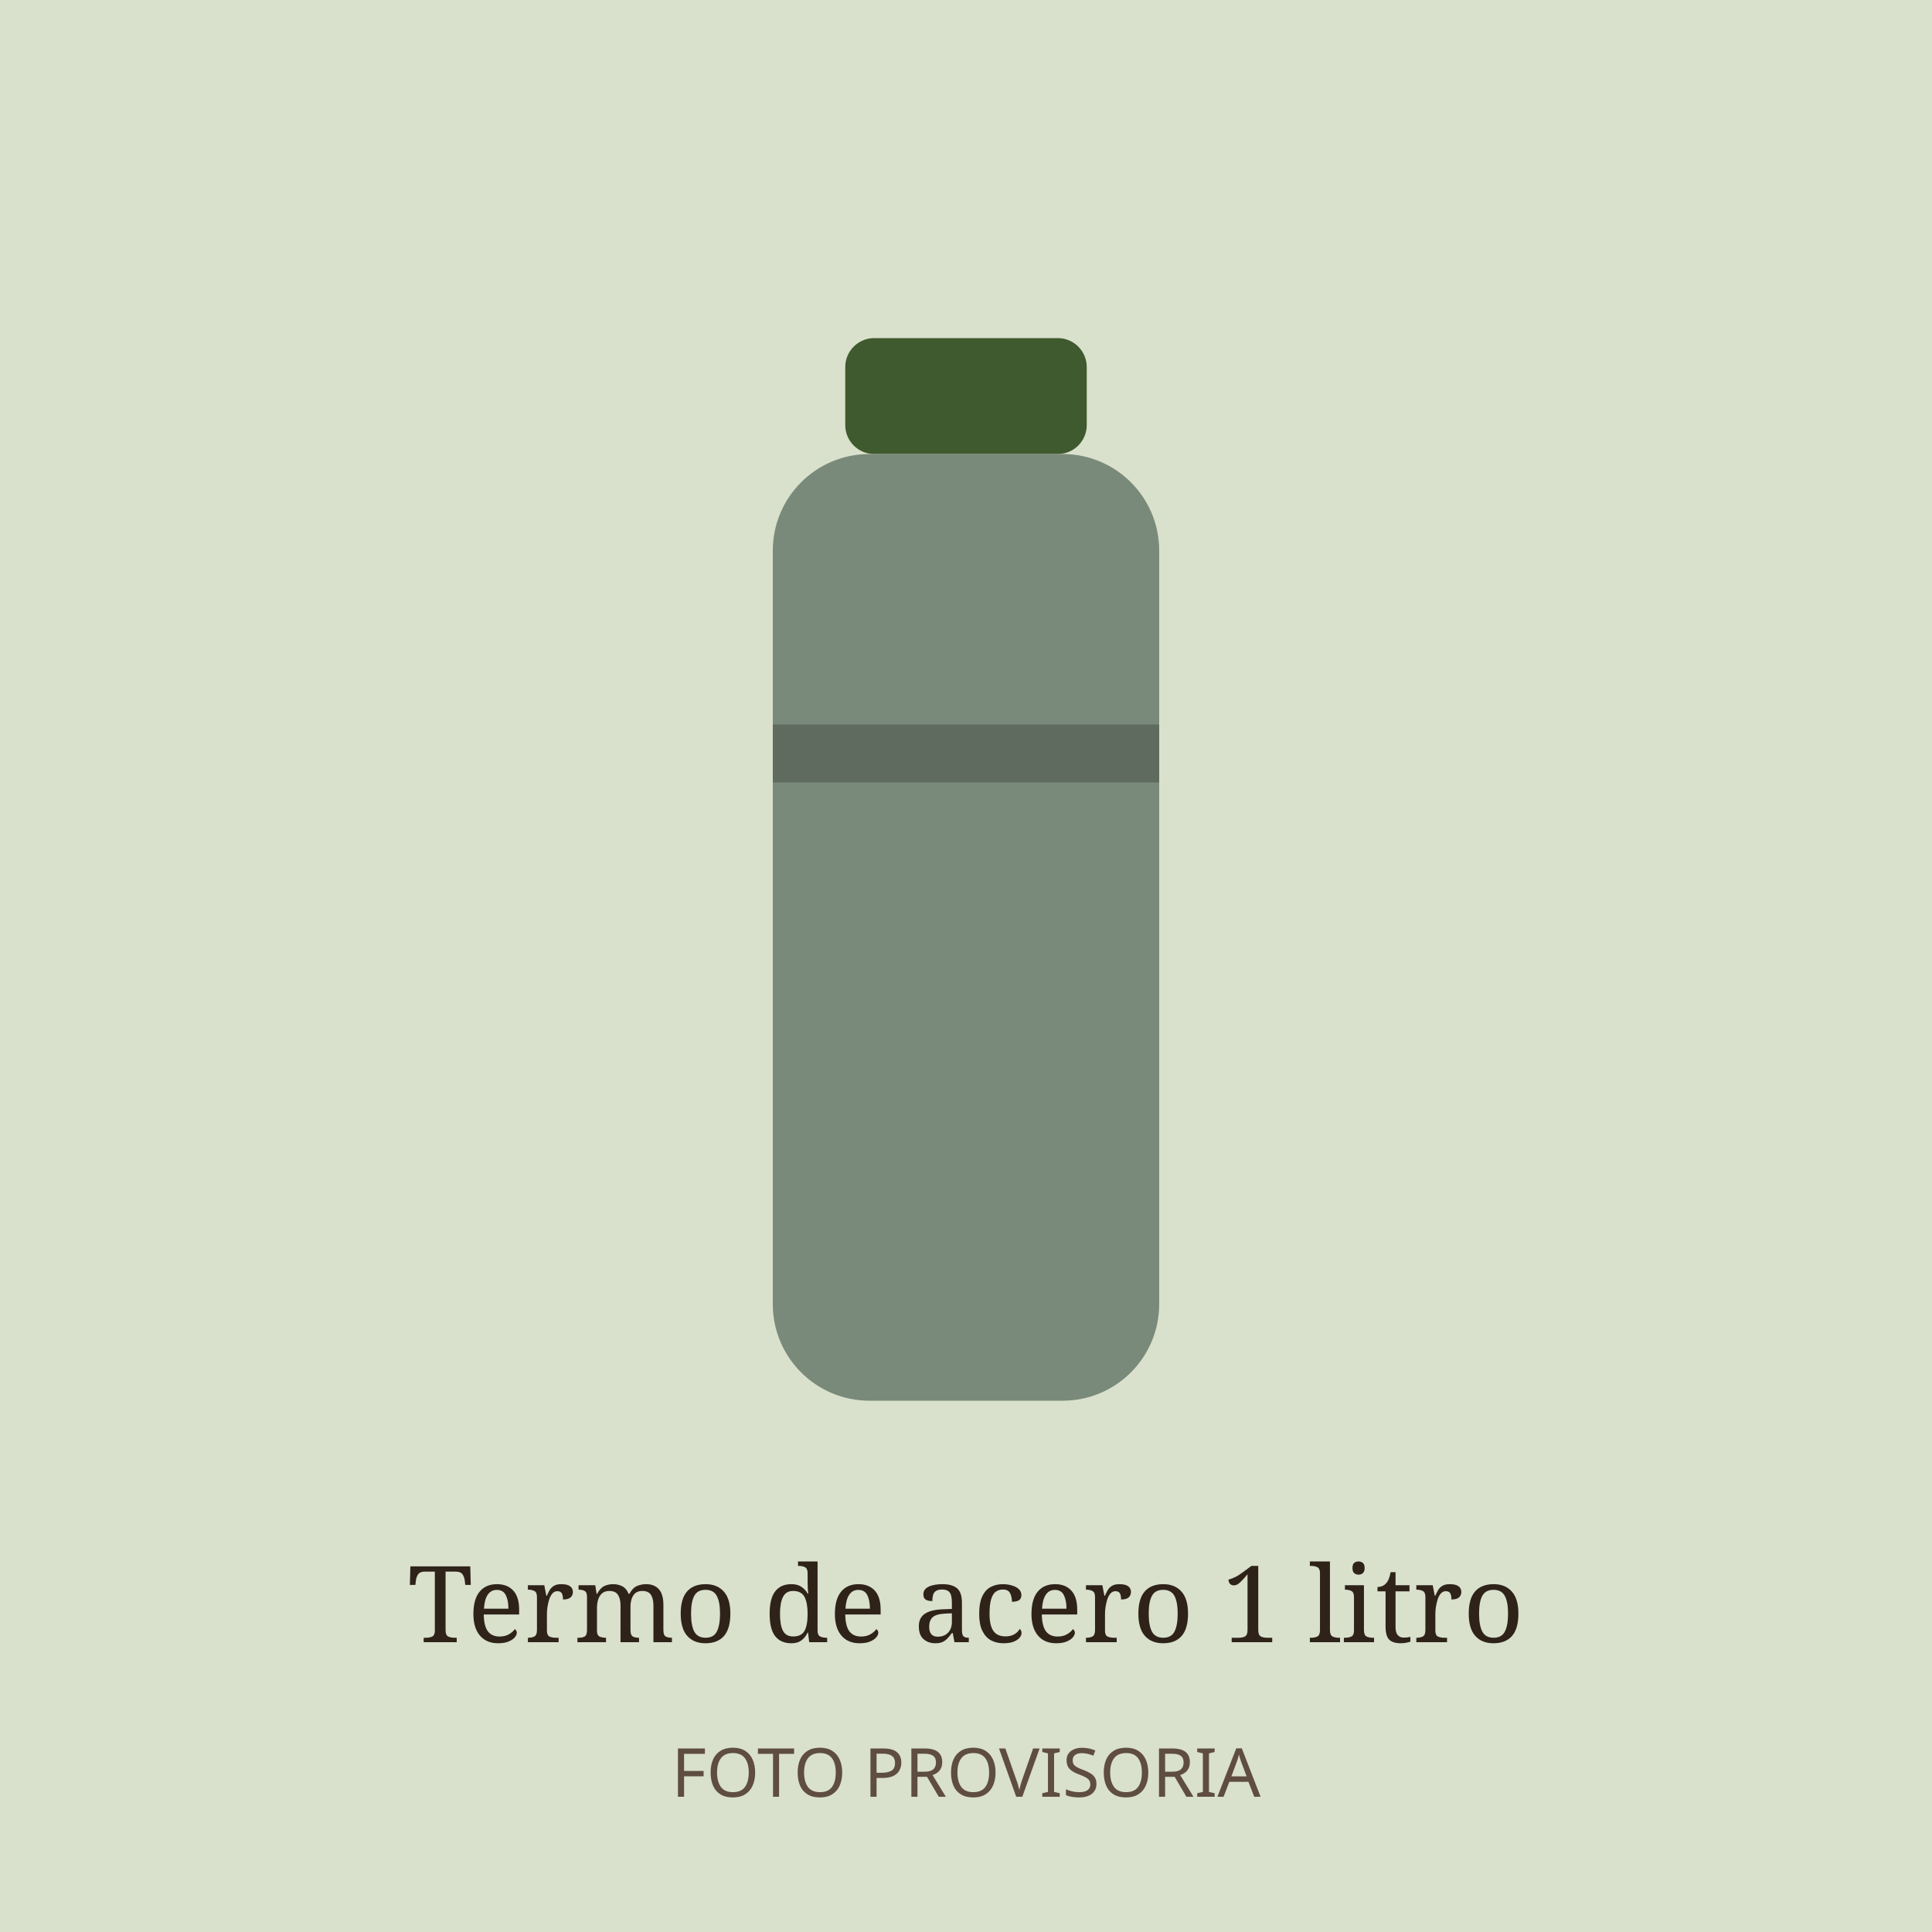
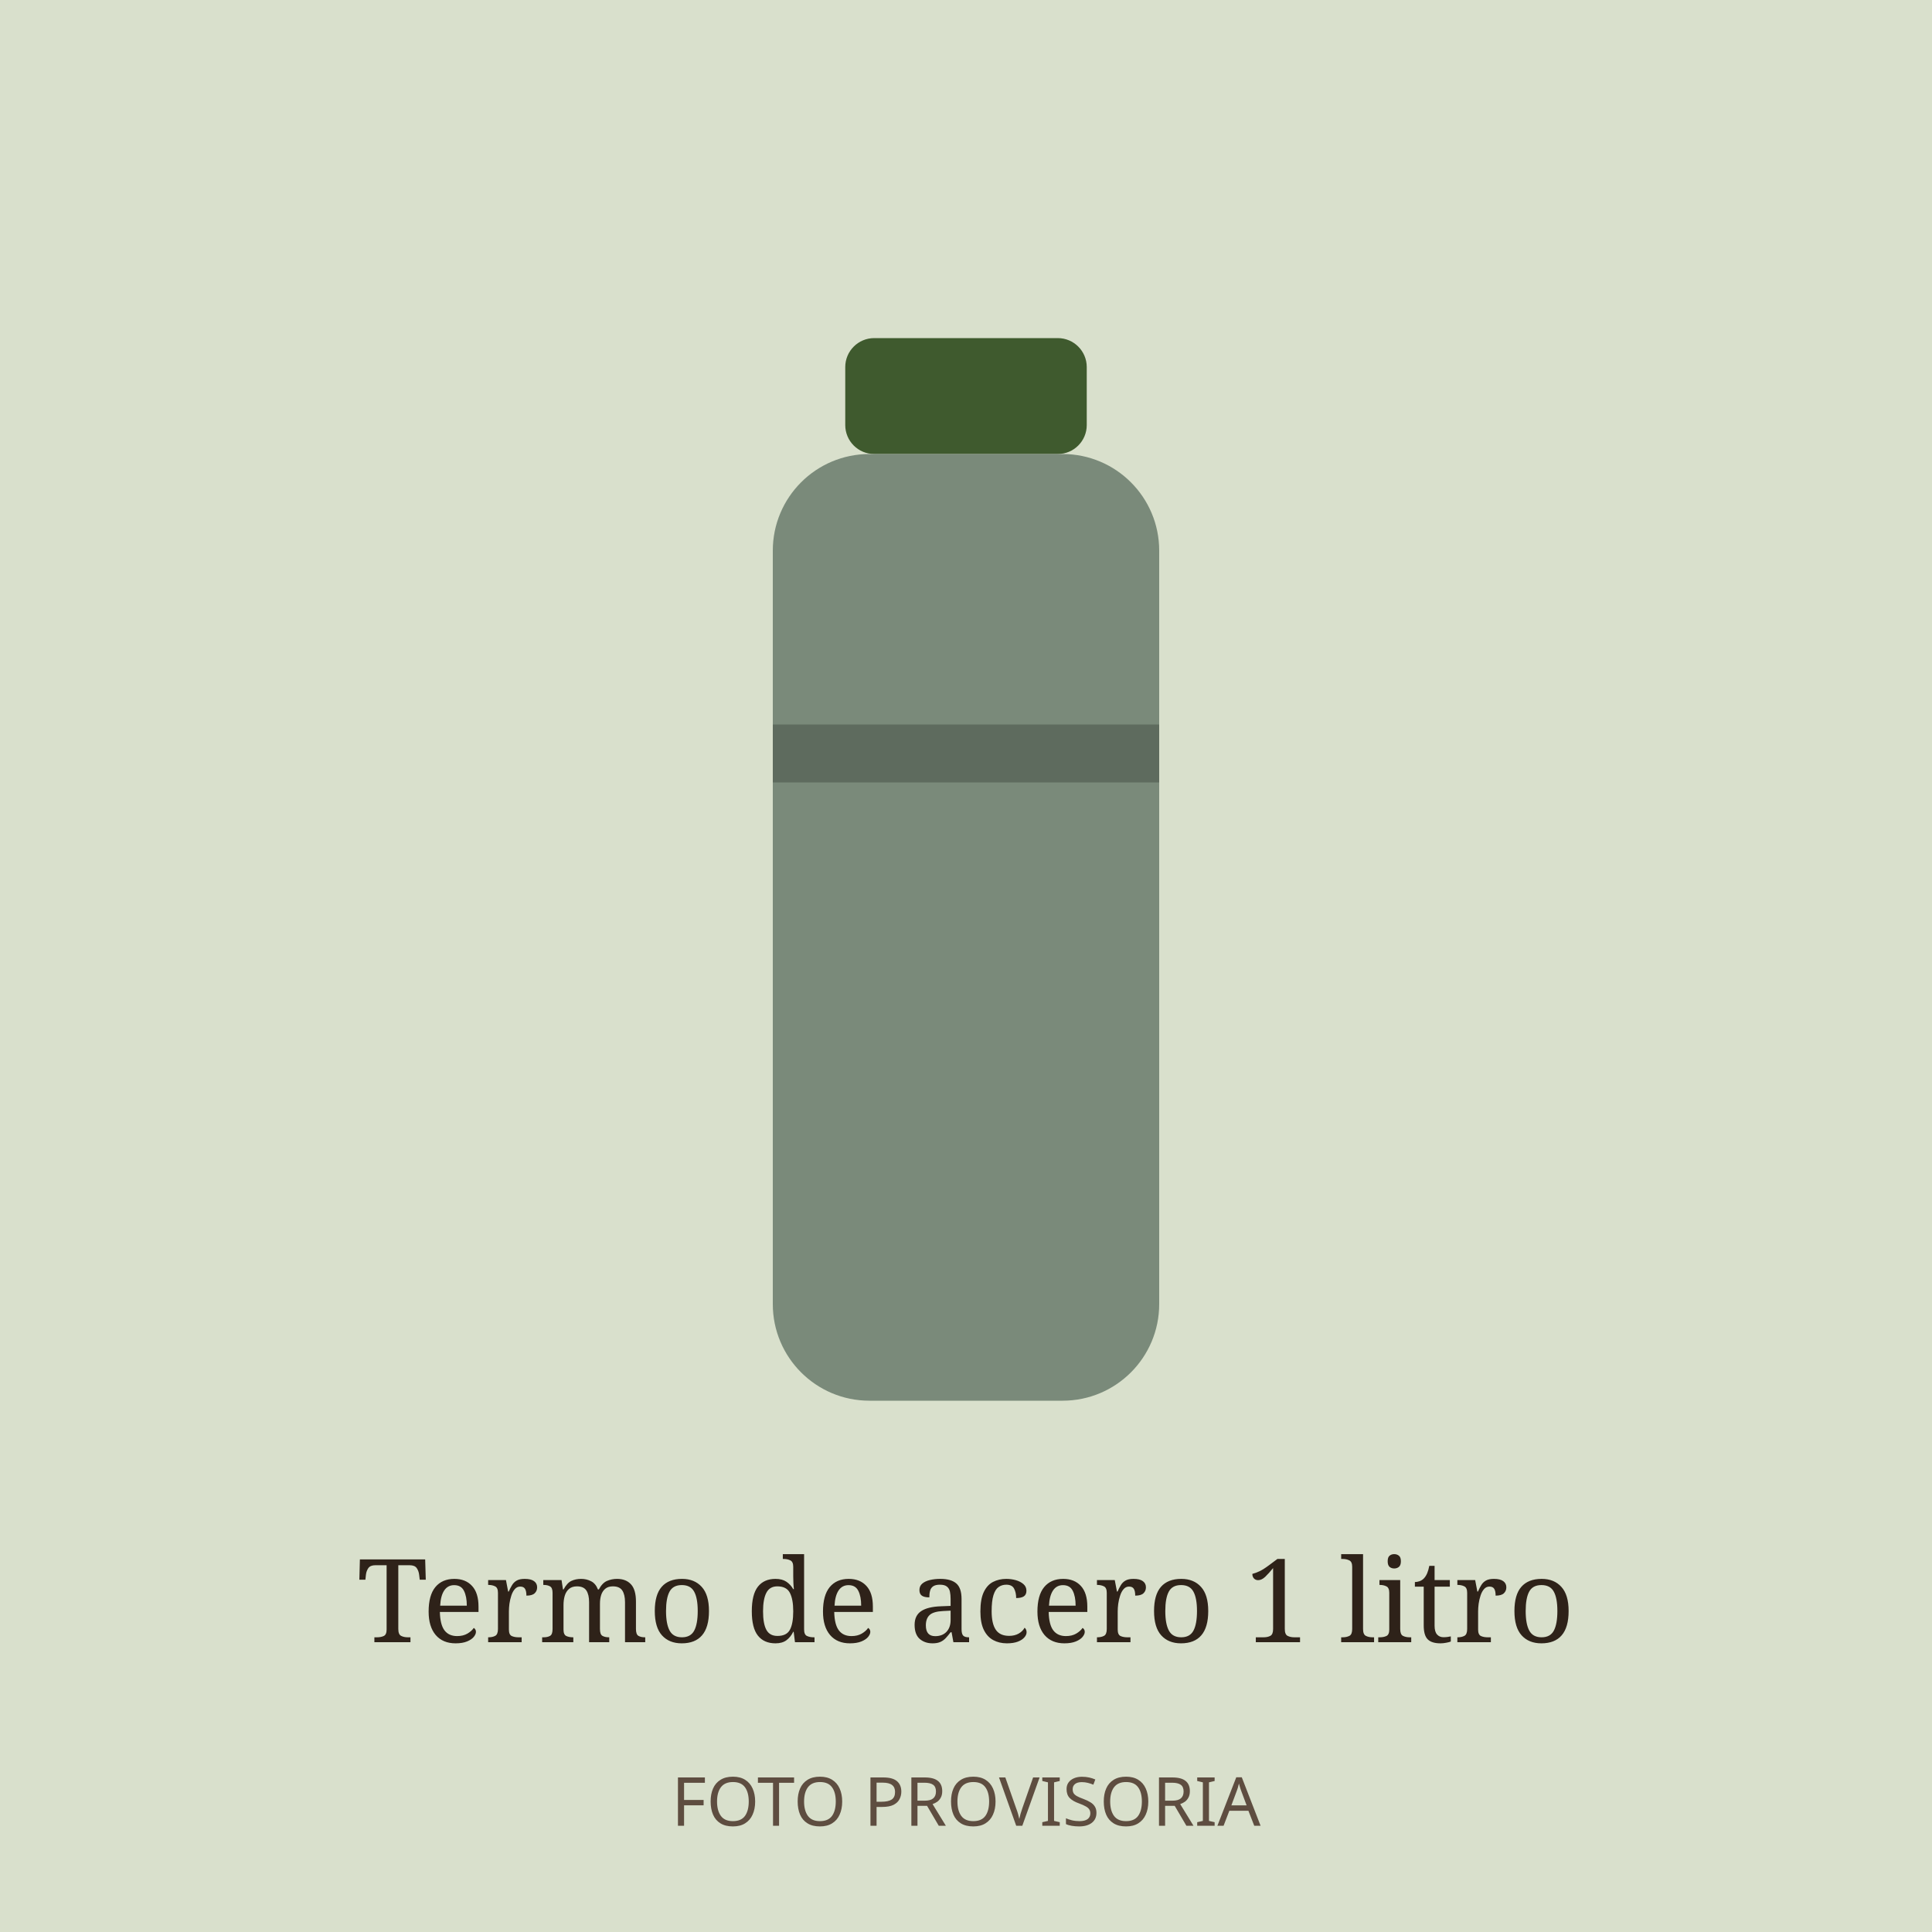
<svg xmlns="http://www.w3.org/2000/svg" viewBox="0 0 400 400" width="400" height="400">
  <rect width="400" height="400" fill="#d9e0cc" />
  <rect x="175" y="70" width="50" height="24" rx="6" fill="#3f5a2e" />
  <rect x="160" y="94" width="80" height="196" rx="20" fill="#7a8a7a" />
  <rect x="160" y="150" width="80" height="12" fill="#5e6b5e" />
-   <text x="200" y="340" text-anchor="middle" font-family="Georgia, serif" font-size="22" fill="#2e2219">Termo de acero 1 litro</text>
-   <text x="200" y="372" text-anchor="middle" font-family="sans-serif" font-size="14" fill="#5e4d40">FOTO PROVISORIA</text>
+   <text x="200" y="340" text-anchor="middle" font-family="Georgia, serif" font-size="24" fill="#2e2219">
+     <tspan x="200" dy="0">Termo de acero 1 litro</tspan>
+   </text>
+   <text x="200" y="378" text-anchor="middle" font-family="sans-serif" font-size="14" fill="#5e4d40">FOTO PROVISORIA</text>
</svg>
